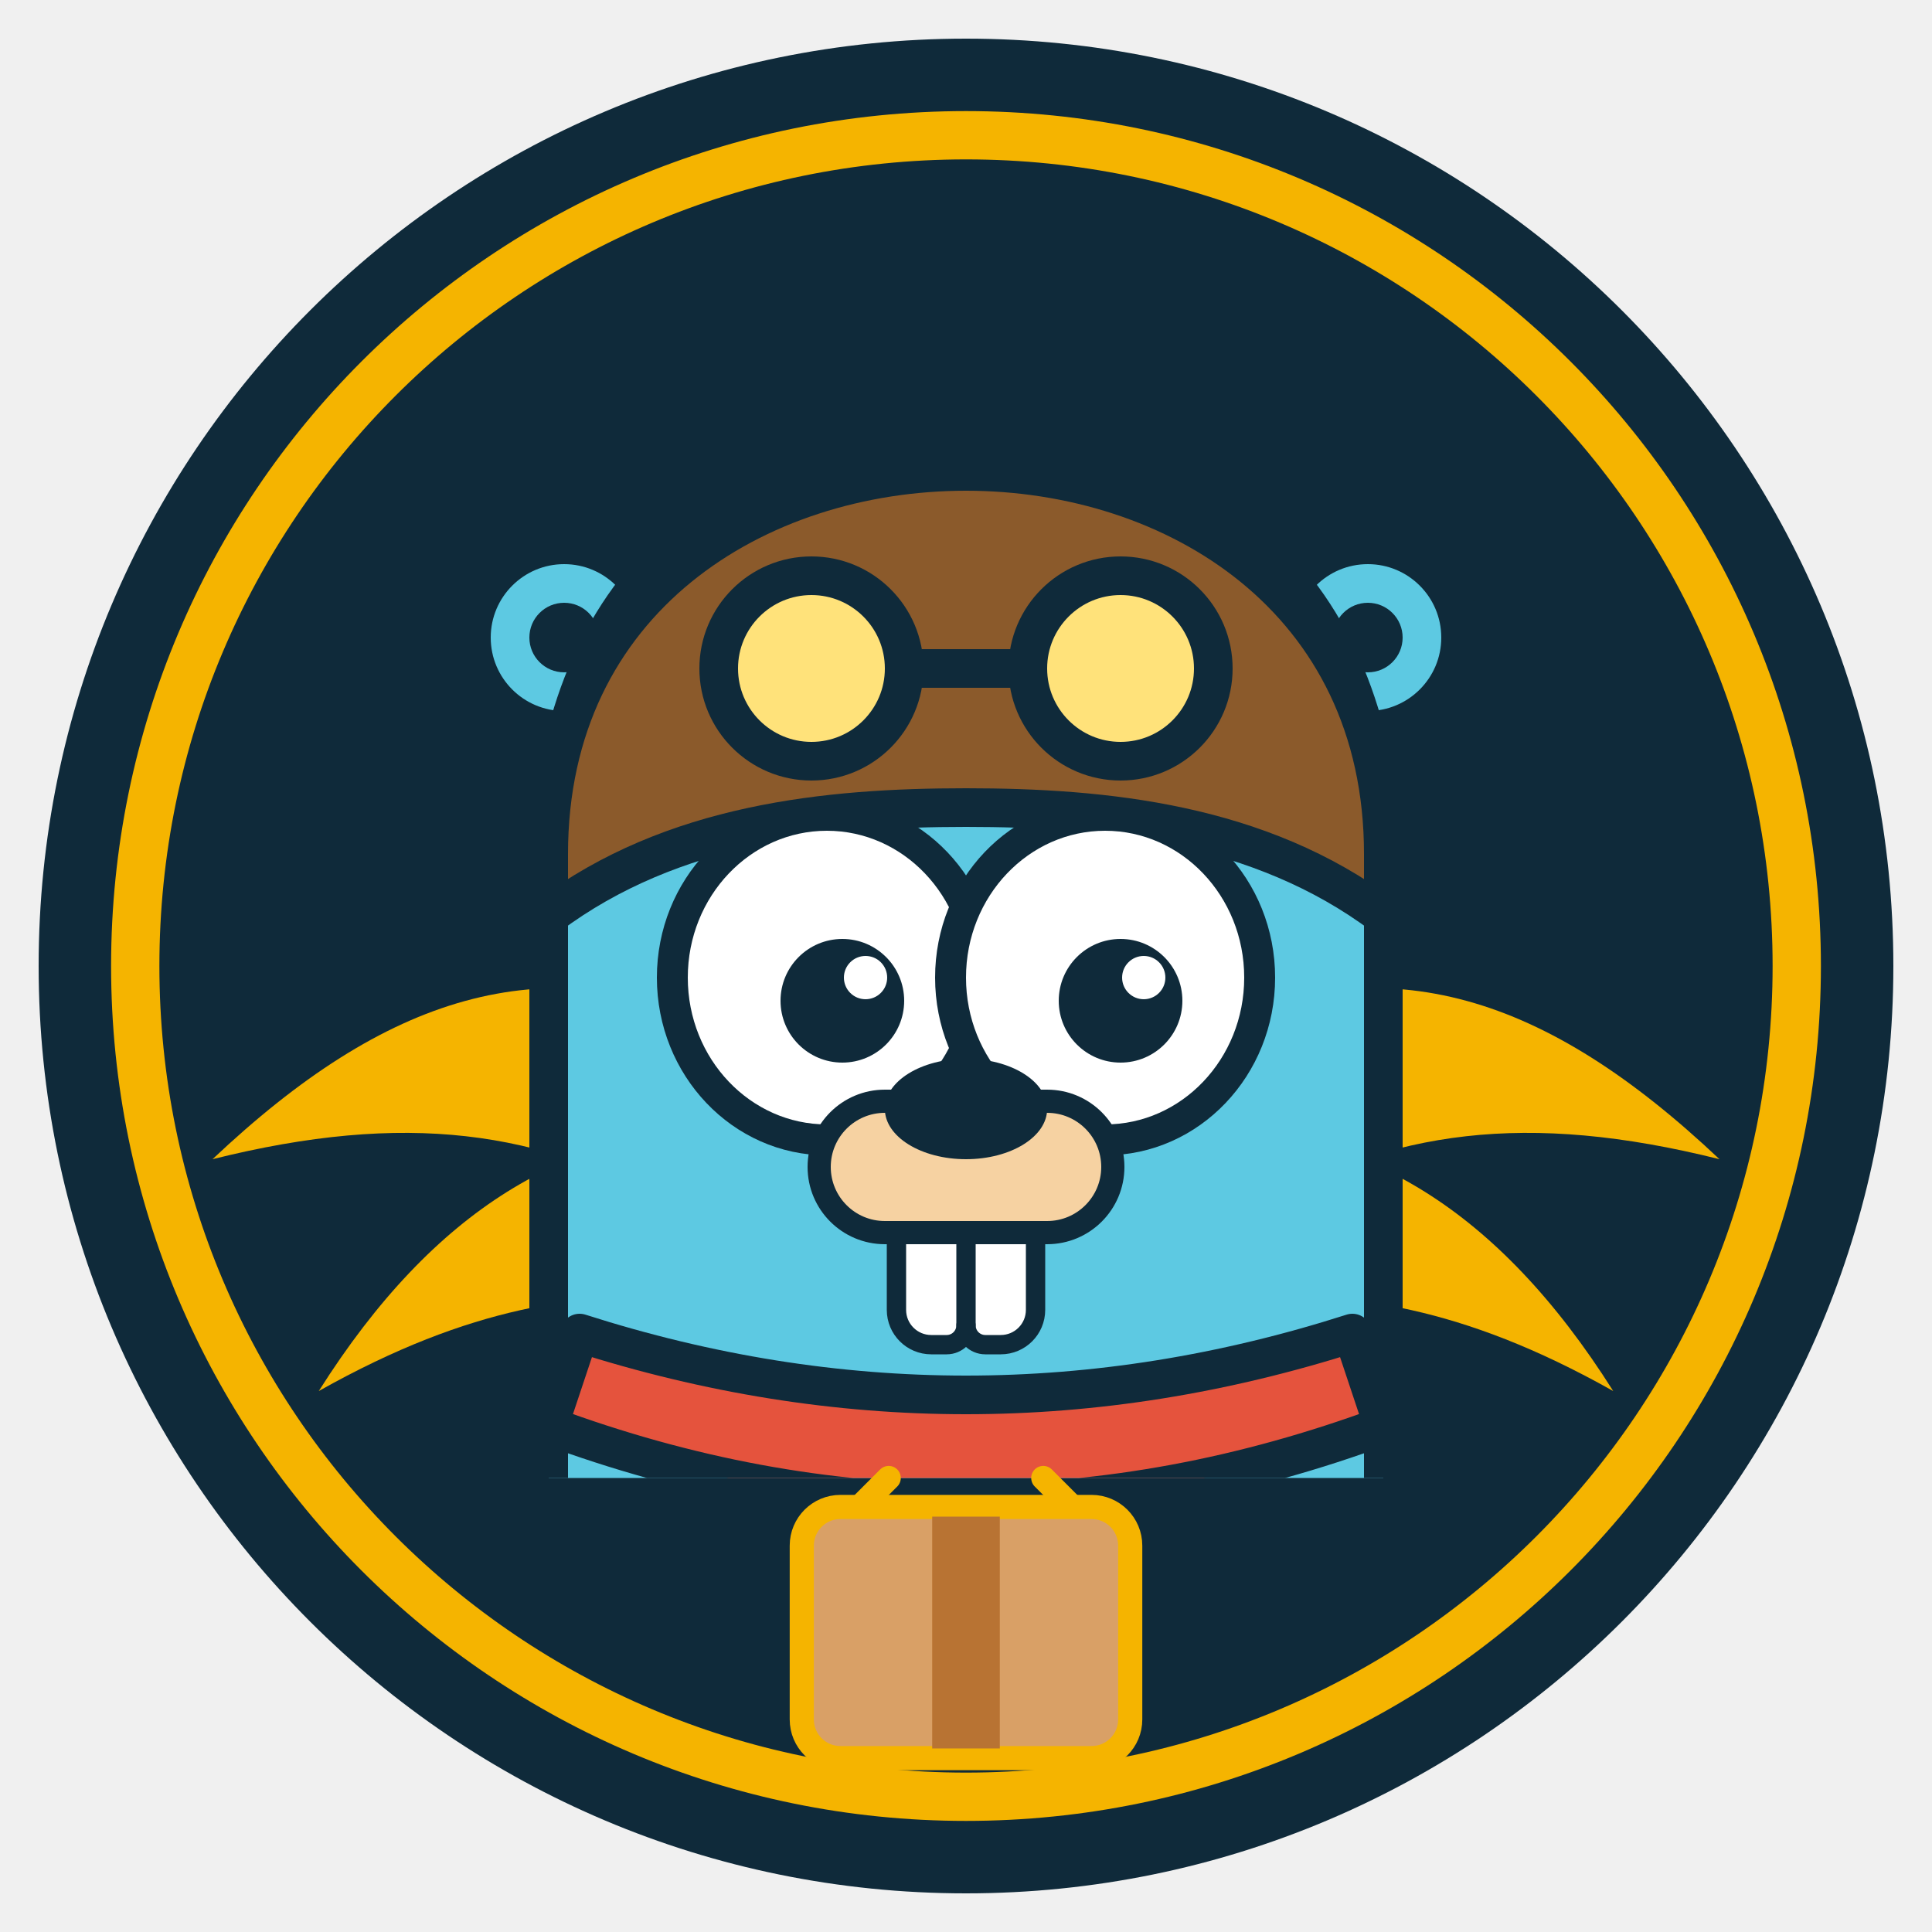
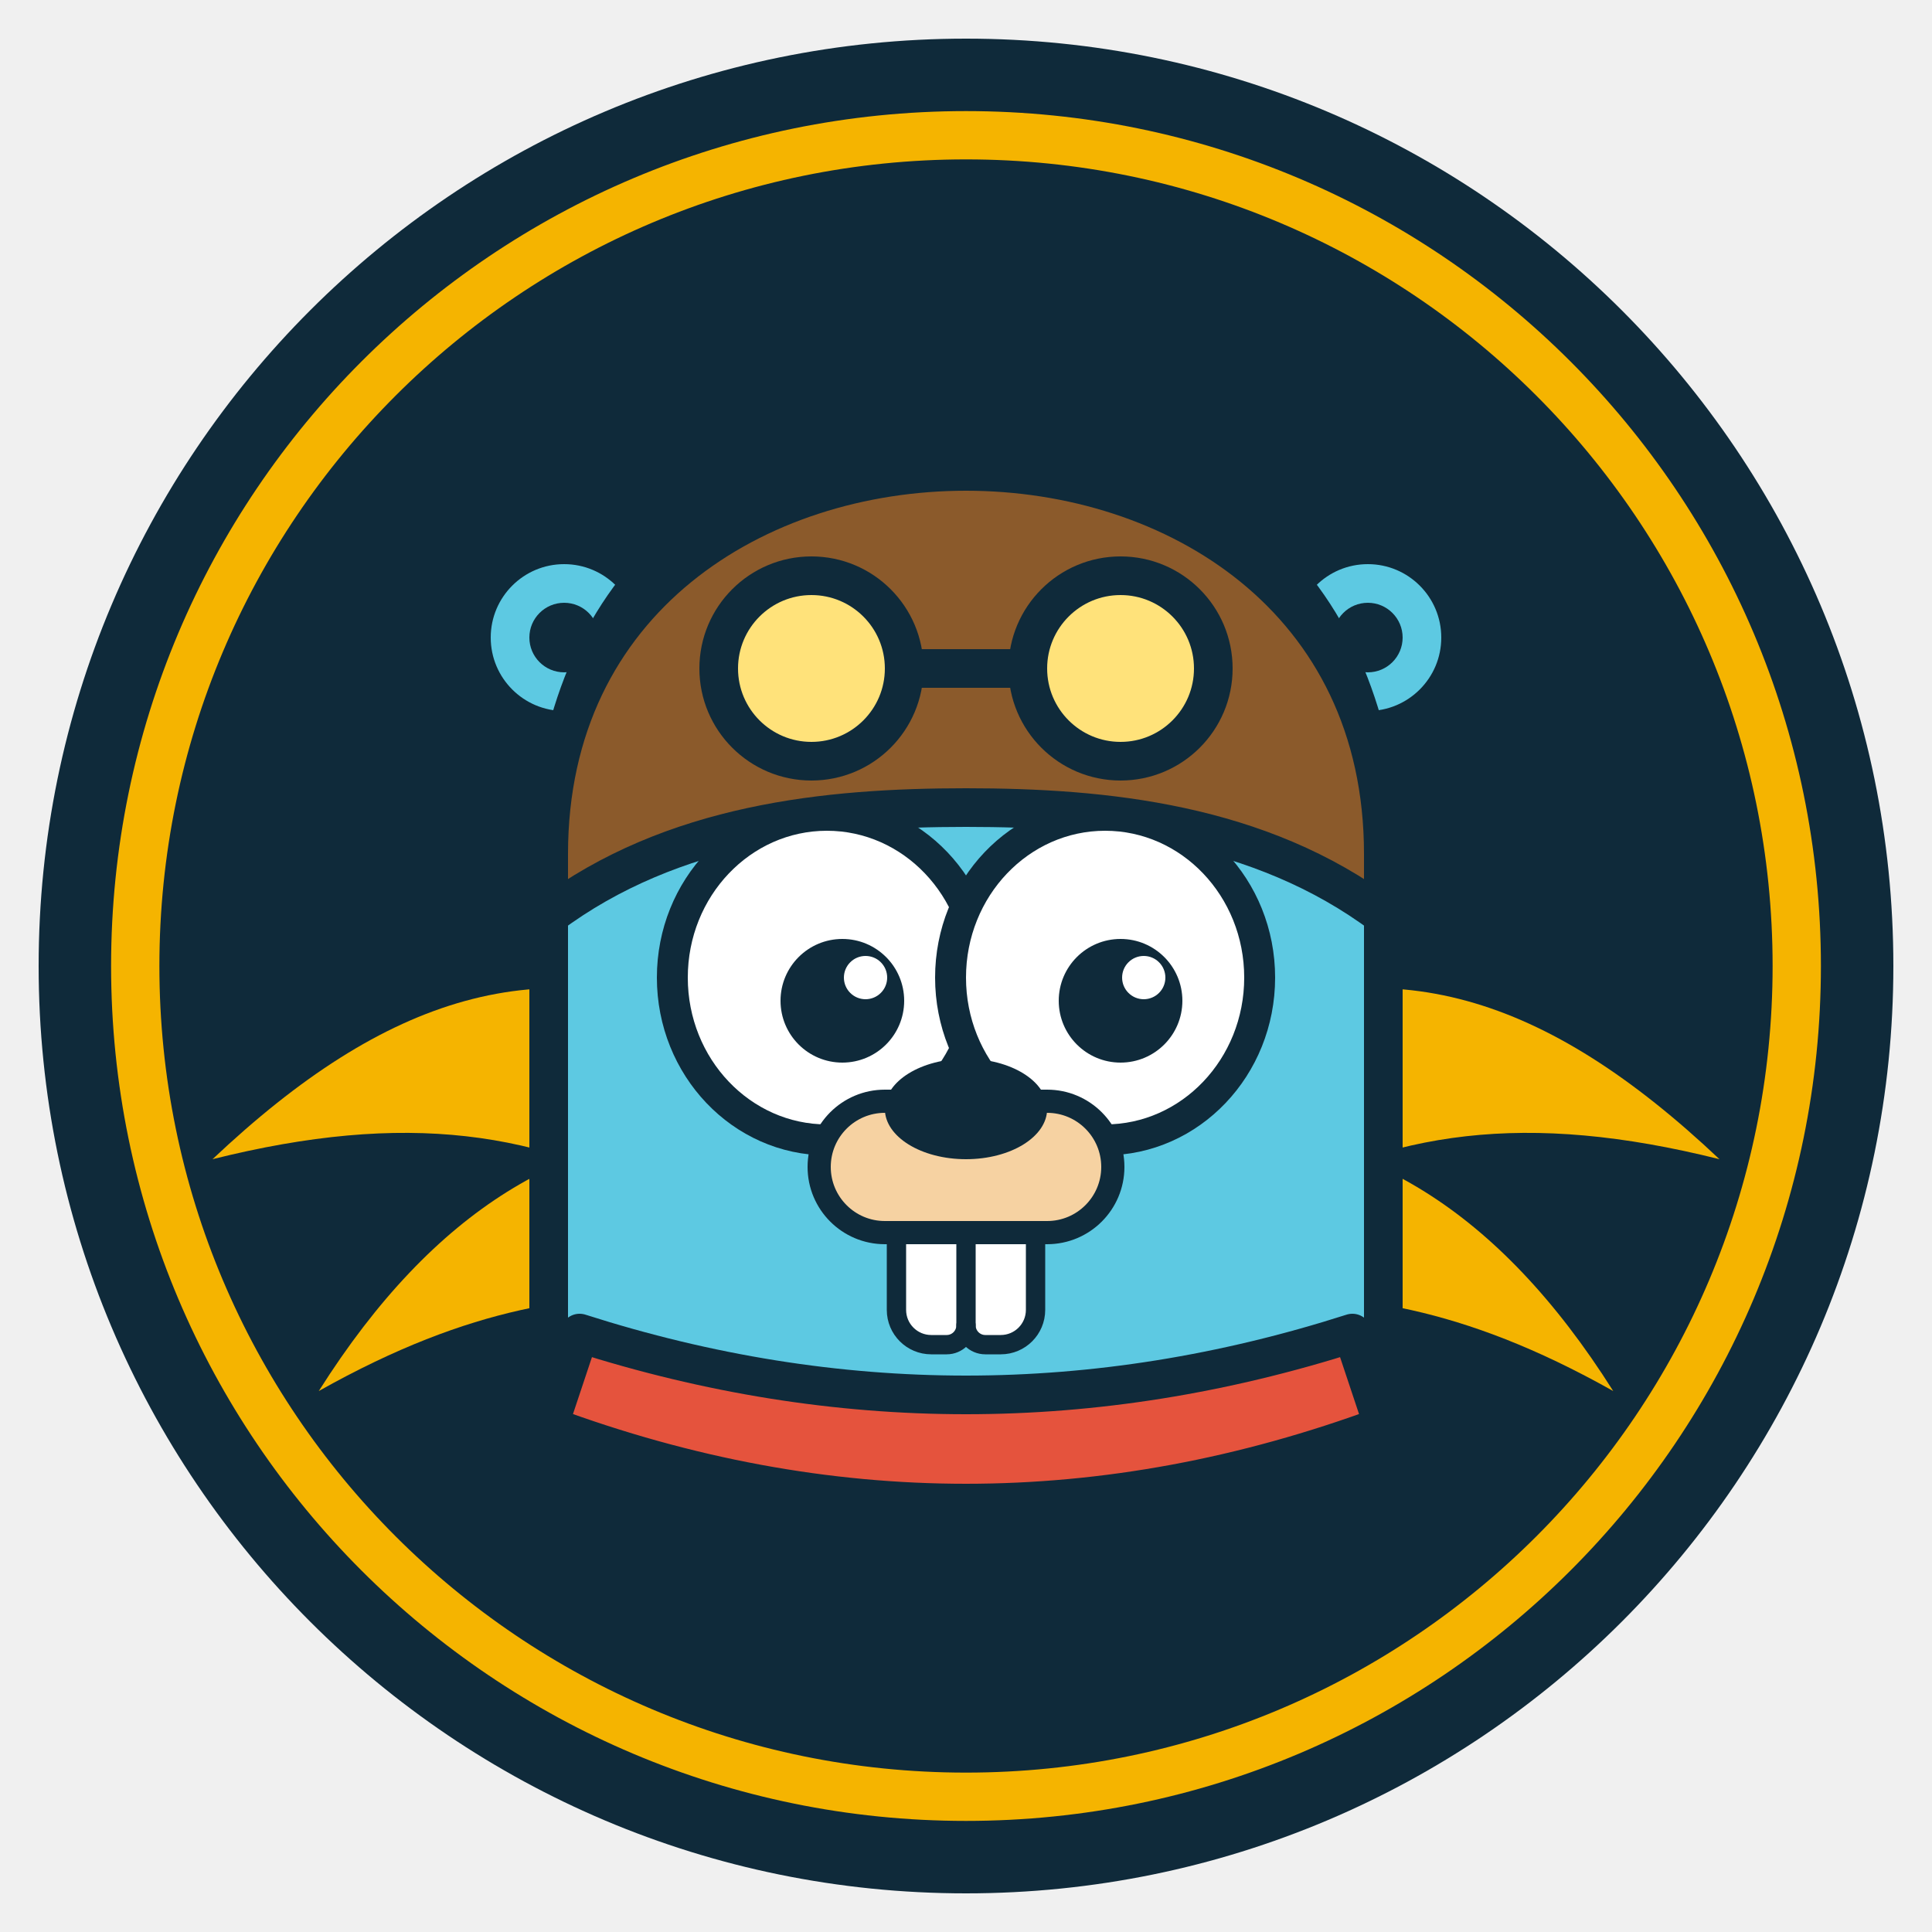
- <svg xmlns="http://www.w3.org/2000/svg" viewBox="0 0 400 400" role="img" aria-label="Bundle Pilot: Go gopher in an aviator cap on a round badge with gold wings and a package">
+ <svg xmlns="http://www.w3.org/2000/svg" viewBox="0 0 400 400" role="img" aria-label="Bundle Pilot: Go gopher in an aviator cap on a round badge with gold wings">
  <defs>
    <symbol id="gopher" viewBox="0 0 120 130" overflow="visible">
      <circle cx="8" cy="40" r="12" fill="#5dc9e2" stroke="#0f2a3a" stroke-width="5" />
      <circle cx="8" cy="40" r="4.5" fill="#0f2a3a" />
      <circle cx="112" cy="40" r="12" fill="#5dc9e2" stroke="#0f2a3a" stroke-width="5" />
      <circle cx="112" cy="40" r="4.5" fill="#0f2a3a" />
-       <path d="M60 16 C98 16 114 40 114 72 L114 152 L6 152 L6 72 C6 40 22 16 60 16 Z" fill="#5dc9e2" stroke="#0f2a3a" stroke-width="5" stroke-linejoin="round" />
+       <path d="M60 16 C98 16 114 40 114 72 L114 140 L6 140 L6 72 C6 40 22 16 60 16 Z" fill="#5dc9e2" stroke="#0f2a3a" stroke-width="5" stroke-linejoin="round" />
      <path d="M6 68 C6 2 114 2 114 68 L114 76 C98 64 78 62 60 62 C42 62 22 64 6 76 Z" fill="#8b5a2b" stroke="#0f2a3a" stroke-width="5" stroke-linejoin="round" />
      <path d="M52 44 L68 44" stroke="#0f2a3a" stroke-width="5" stroke-linecap="round" />
      <circle cx="40" cy="44" r="12" fill="#ffe27a" stroke="#0f2a3a" stroke-width="5" />
      <circle cx="80" cy="44" r="12" fill="#ffe27a" stroke="#0f2a3a" stroke-width="5" />
      <ellipse cx="42" cy="84" rx="20" ry="21" fill="#ffffff" stroke="#0f2a3a" stroke-width="4" />
      <ellipse cx="78" cy="84" rx="20" ry="21" fill="#ffffff" stroke="#0f2a3a" stroke-width="4" />
      <circle cx="44" cy="87" r="8" fill="#0f2a3a" />
      <circle cx="80" cy="87" r="8" fill="#0f2a3a" />
      <circle cx="47" cy="84" r="2.8" fill="#ffffff" />
      <circle cx="83" cy="84" r="2.8" fill="#ffffff" />
      <path d="M51 108 H69 V127 A4.5 4.5 0 0 1 64.5 131.5 H62.5 A2.5 2.5 0 0 1 60 129 A2.5 2.5 0 0 1 57.5 131.5 H55.5 A4.5 4.5 0 0 1 51 127 Z" fill="#ffffff" stroke="#0f2a3a" stroke-width="2.5" stroke-linejoin="round" />
      <path d="M60 112 V129" stroke="#0f2a3a" stroke-width="2.5" stroke-linecap="round" />
      <rect x="41" y="100" width="38" height="17" rx="8.5" fill="#f6d2a2" stroke="#0f2a3a" stroke-width="3" />
      <ellipse cx="60" cy="101" rx="10.5" ry="6.5" fill="#0f2a3a" />
      <path d="M10 130 Q60 146 110 130 L114 142 Q60 162 6 142 Z" fill="#e5533d" stroke="#0f2a3a" stroke-width="5" stroke-linejoin="round" />
    </symbol>
    <clipPath id="badgeC">
      <circle cx="200" cy="200" r="192" />
    </clipPath>
    <clipPath id="chestC">
-       <rect x="0" y="0" width="400" height="306" />
+       <rect x="0" y="0" width="400" height="320" />
    </clipPath>
  </defs>
  <circle cx="200" cy="200" r="192" fill="#0f2a3a" />
  <circle cx="200" cy="200" r="172" fill="none" stroke="#f5b400" stroke-width="10" />
  <g fill="#f5b400">
    <path d="M150 212 C112 196 80 206 44 240 C84 230 112 234 140 250 Z" />
    <path d="M150 234 C118 234 90 250 66 288 C98 270 120 268 142 268 Z" />
    <path d="M250 212 C288 196 320 206 356 240 C316 230 288 234 260 250 Z" />
    <path d="M250 234 C282 234 310 250 334 288 C302 270 280 268 258 268 Z" />
  </g>
  <g clip-path="url(#badgeC)">
    <g clip-path="url(#chestC)">
      <use href="#gopher" x="104" y="68" width="192" height="208" />
    </g>
  </g>
-   <path d="M184 306 L178 312 M216 306 L222 312" stroke="#f5b400" stroke-width="5" stroke-linecap="round" />
-   <rect x="166" y="312" width="68" height="52" rx="8" fill="#d9a066" stroke="#f5b400" stroke-width="5" />
-   <rect x="193" y="314" width="14" height="48" fill="#b87333" />
</svg>
